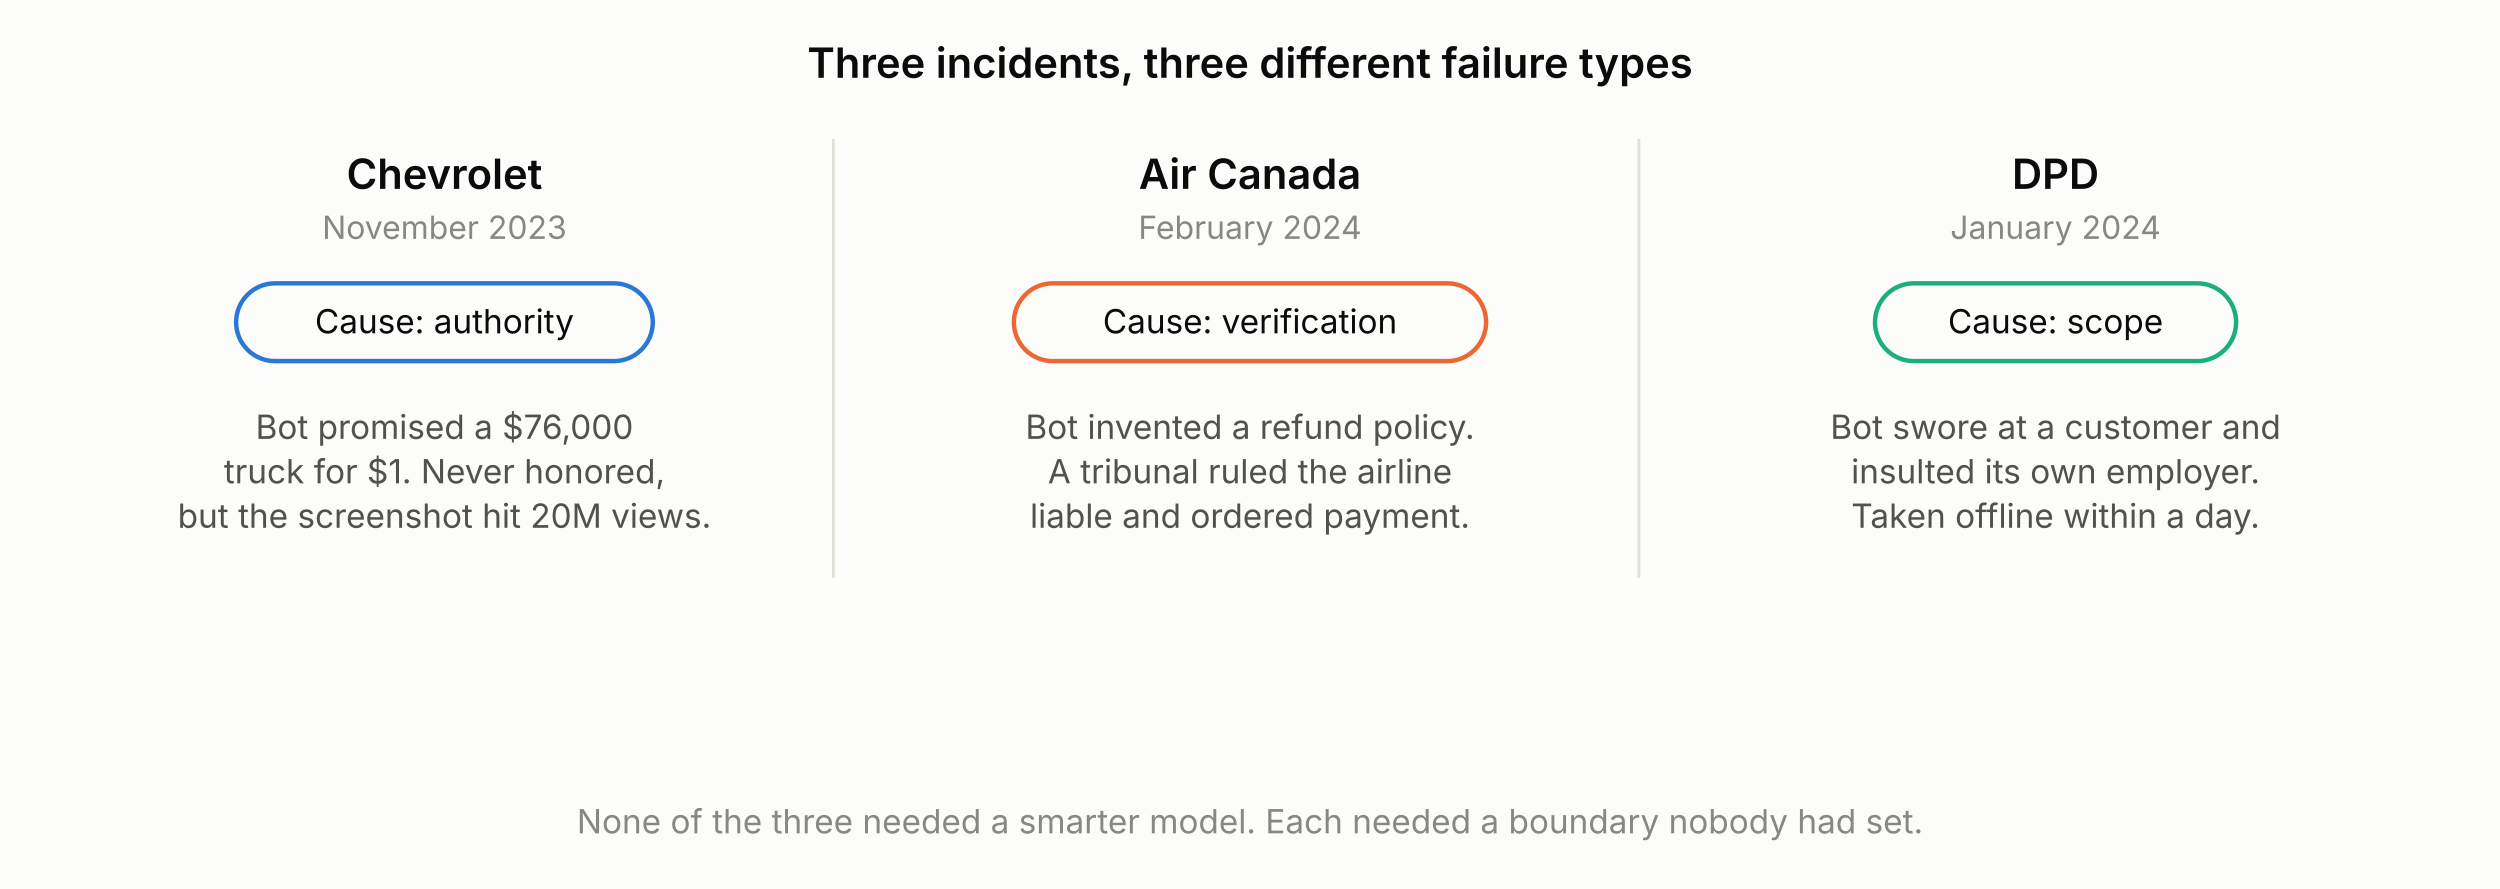
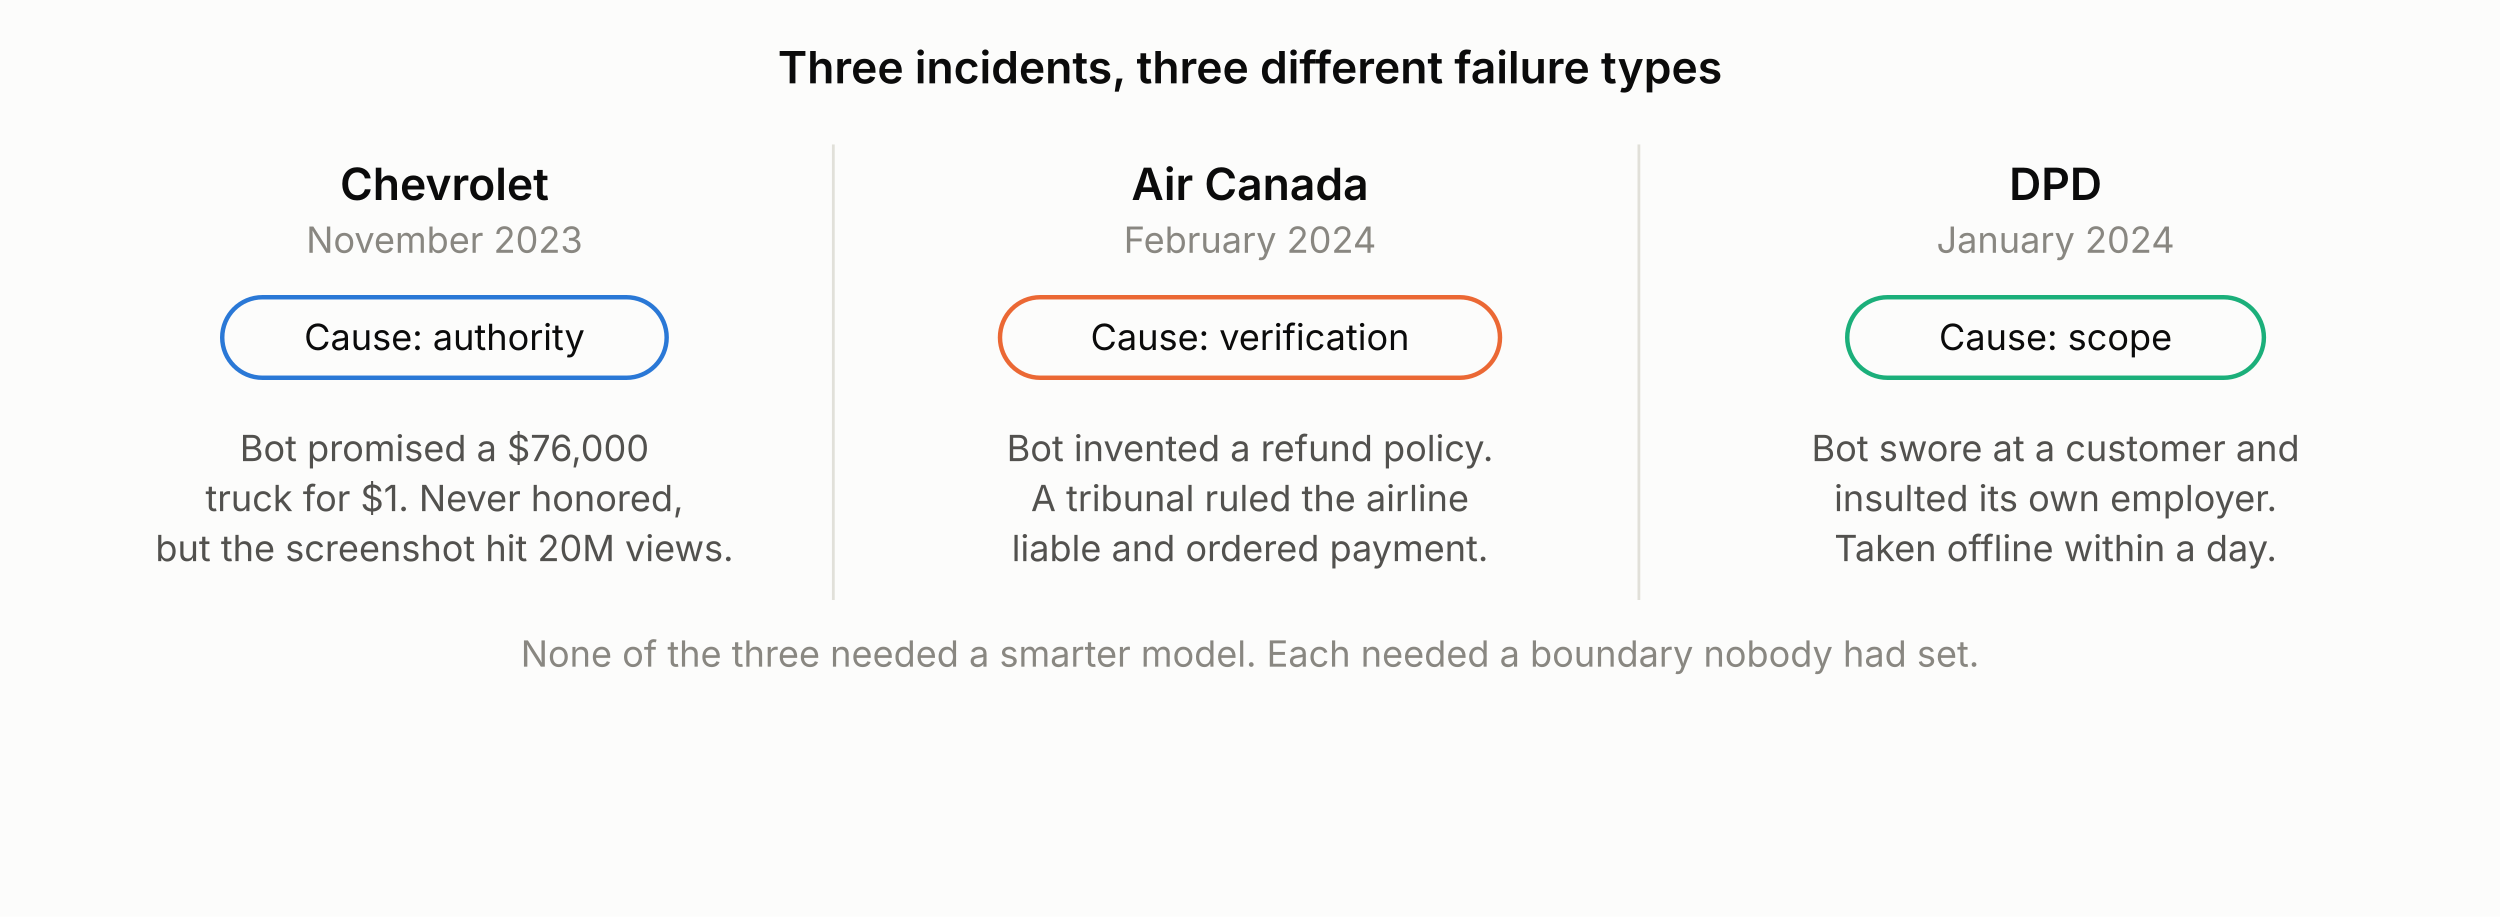
- <svg xmlns="http://www.w3.org/2000/svg" viewBox="0 0 900 320" font-family="system-ui, -apple-system, 'Segoe UI', sans-serif">
-   <rect x="0" y="0" width="900" height="320" fill="#fcfcfb" />
-   <text x="450" y="28" text-anchor="middle" font-size="15" font-weight="600" fill="#0b0b0b">Three incidents, three different failure types</text>
+ <svg xmlns="http://www.w3.org/2000/svg" viewBox="0 0 900 330" font-family="system-ui, -apple-system, 'Segoe UI', sans-serif">
+   <rect x="0" y="0" width="900" height="330" fill="#fcfcfb" />
+   <text x="450" y="30" text-anchor="middle" font-size="16" font-weight="600" fill="#0b0b0b">Three incidents, three different failure types</text>
  <g stroke="#e1e0d9" stroke-width="1">
-     <line x1="300" y1="50" x2="300" y2="208" />
-     <line x1="590" y1="50" x2="590" y2="208" />
+     <line x1="300" y1="52" x2="300" y2="216" />
+     <line x1="590" y1="52" x2="590" y2="216" />
  </g>
  <g text-anchor="middle">
-     <text x="160" y="68" font-size="15" font-weight="600" fill="#0b0b0b">Chevrolet</text>
-     <text x="160" y="86" font-size="11.5" fill="#898781">November 2023</text>
-     <rect x="85" y="102" width="150" height="28" rx="14" fill="none" stroke="#2a78d6" stroke-width="1.6" />
-     <text x="160" y="120" font-size="12" fill="#0b0b0b">Cause: authority</text>
-     <text x="160" y="158" font-size="12" fill="#52514e">Bot promised a $76,000</text>
-     <text x="160" y="174" font-size="12" fill="#52514e">truck for $1. Never honored,</text>
-     <text x="160" y="190" font-size="12" fill="#52514e">but the screenshot hit 20M views.</text>
+     <text x="160" y="72" font-size="16" font-weight="600" fill="#0b0b0b">Chevrolet</text>
+     <text x="160" y="91" font-size="13" fill="#898781">November 2023</text>
+     <rect x="80" y="107" width="160" height="29" rx="14.5" fill="none" stroke="#2a78d6" stroke-width="1.6" />
+     <text x="160" y="126" font-size="13" fill="#0b0b0b">Cause: authority</text>
+     <text x="160" y="166" font-size="13" fill="#52514e">Bot promised a $76,000</text>
+     <text x="160" y="184" font-size="13" fill="#52514e">truck for $1. Never honored,</text>
+     <text x="160" y="202" font-size="13" fill="#52514e">but the screenshot hit 20M views.</text>
  </g>
  <g text-anchor="middle">
-     <text x="450" y="68" font-size="15" font-weight="600" fill="#0b0b0b">Air Canada</text>
-     <text x="450" y="86" font-size="11.5" fill="#898781">February 2024</text>
-     <rect x="365" y="102" width="170" height="28" rx="14" fill="none" stroke="#eb6834" stroke-width="1.6" />
-     <text x="450" y="120" font-size="12" fill="#0b0b0b">Cause: verification</text>
-     <text x="450" y="158" font-size="12" fill="#52514e">Bot invented a refund policy.</text>
-     <text x="450" y="174" font-size="12" fill="#52514e">A tribunal ruled the airline</text>
-     <text x="450" y="190" font-size="12" fill="#52514e">liable and ordered payment.</text>
+     <text x="450" y="72" font-size="16" font-weight="600" fill="#0b0b0b">Air Canada</text>
+     <text x="450" y="91" font-size="13" fill="#898781">February 2024</text>
+     <rect x="360" y="107" width="180" height="29" rx="14.5" fill="none" stroke="#eb6834" stroke-width="1.6" />
+     <text x="450" y="126" font-size="13" fill="#0b0b0b">Cause: verification</text>
+     <text x="450" y="166" font-size="13" fill="#52514e">Bot invented a refund policy.</text>
+     <text x="450" y="184" font-size="13" fill="#52514e">A tribunal ruled the airline</text>
+     <text x="450" y="202" font-size="13" fill="#52514e">liable and ordered payment.</text>
  </g>
  <g text-anchor="middle">
-     <text x="740" y="68" font-size="15" font-weight="600" fill="#0b0b0b">DPD</text>
-     <text x="740" y="86" font-size="11.5" fill="#898781">January 2024</text>
-     <rect x="675" y="102" width="130" height="28" rx="14" fill="none" stroke="#1baf7a" stroke-width="1.6" />
-     <text x="740" y="120" font-size="12" fill="#0b0b0b">Cause: scope</text>
-     <text x="740" y="158" font-size="12" fill="#52514e">Bot swore at a customer and</text>
-     <text x="740" y="174" font-size="12" fill="#52514e">insulted its own employer.</text>
-     <text x="740" y="190" font-size="12" fill="#52514e">Taken offline within a day.</text>
+     <text x="740" y="72" font-size="16" font-weight="600" fill="#0b0b0b">DPD</text>
+     <text x="740" y="91" font-size="13" fill="#898781">January 2024</text>
+     <rect x="665" y="107" width="150" height="29" rx="14.5" fill="none" stroke="#1baf7a" stroke-width="1.6" />
+     <text x="740" y="126" font-size="13" fill="#0b0b0b">Cause: scope</text>
+     <text x="740" y="166" font-size="13" fill="#52514e">Bot swore at a customer and</text>
+     <text x="740" y="184" font-size="13" fill="#52514e">insulted its own employer.</text>
+     <text x="740" y="202" font-size="13" fill="#52514e">Taken offline within a day.</text>
  </g>
-   <text x="450" y="300" text-anchor="middle" font-size="12" fill="#898781">None of the three needed a smarter model. Each needed a boundary nobody had set.</text>
+   <text x="450" y="240" text-anchor="middle" font-size="13" fill="#898781">None of the three needed a smarter model. Each needed a boundary nobody had set.</text>
</svg>
